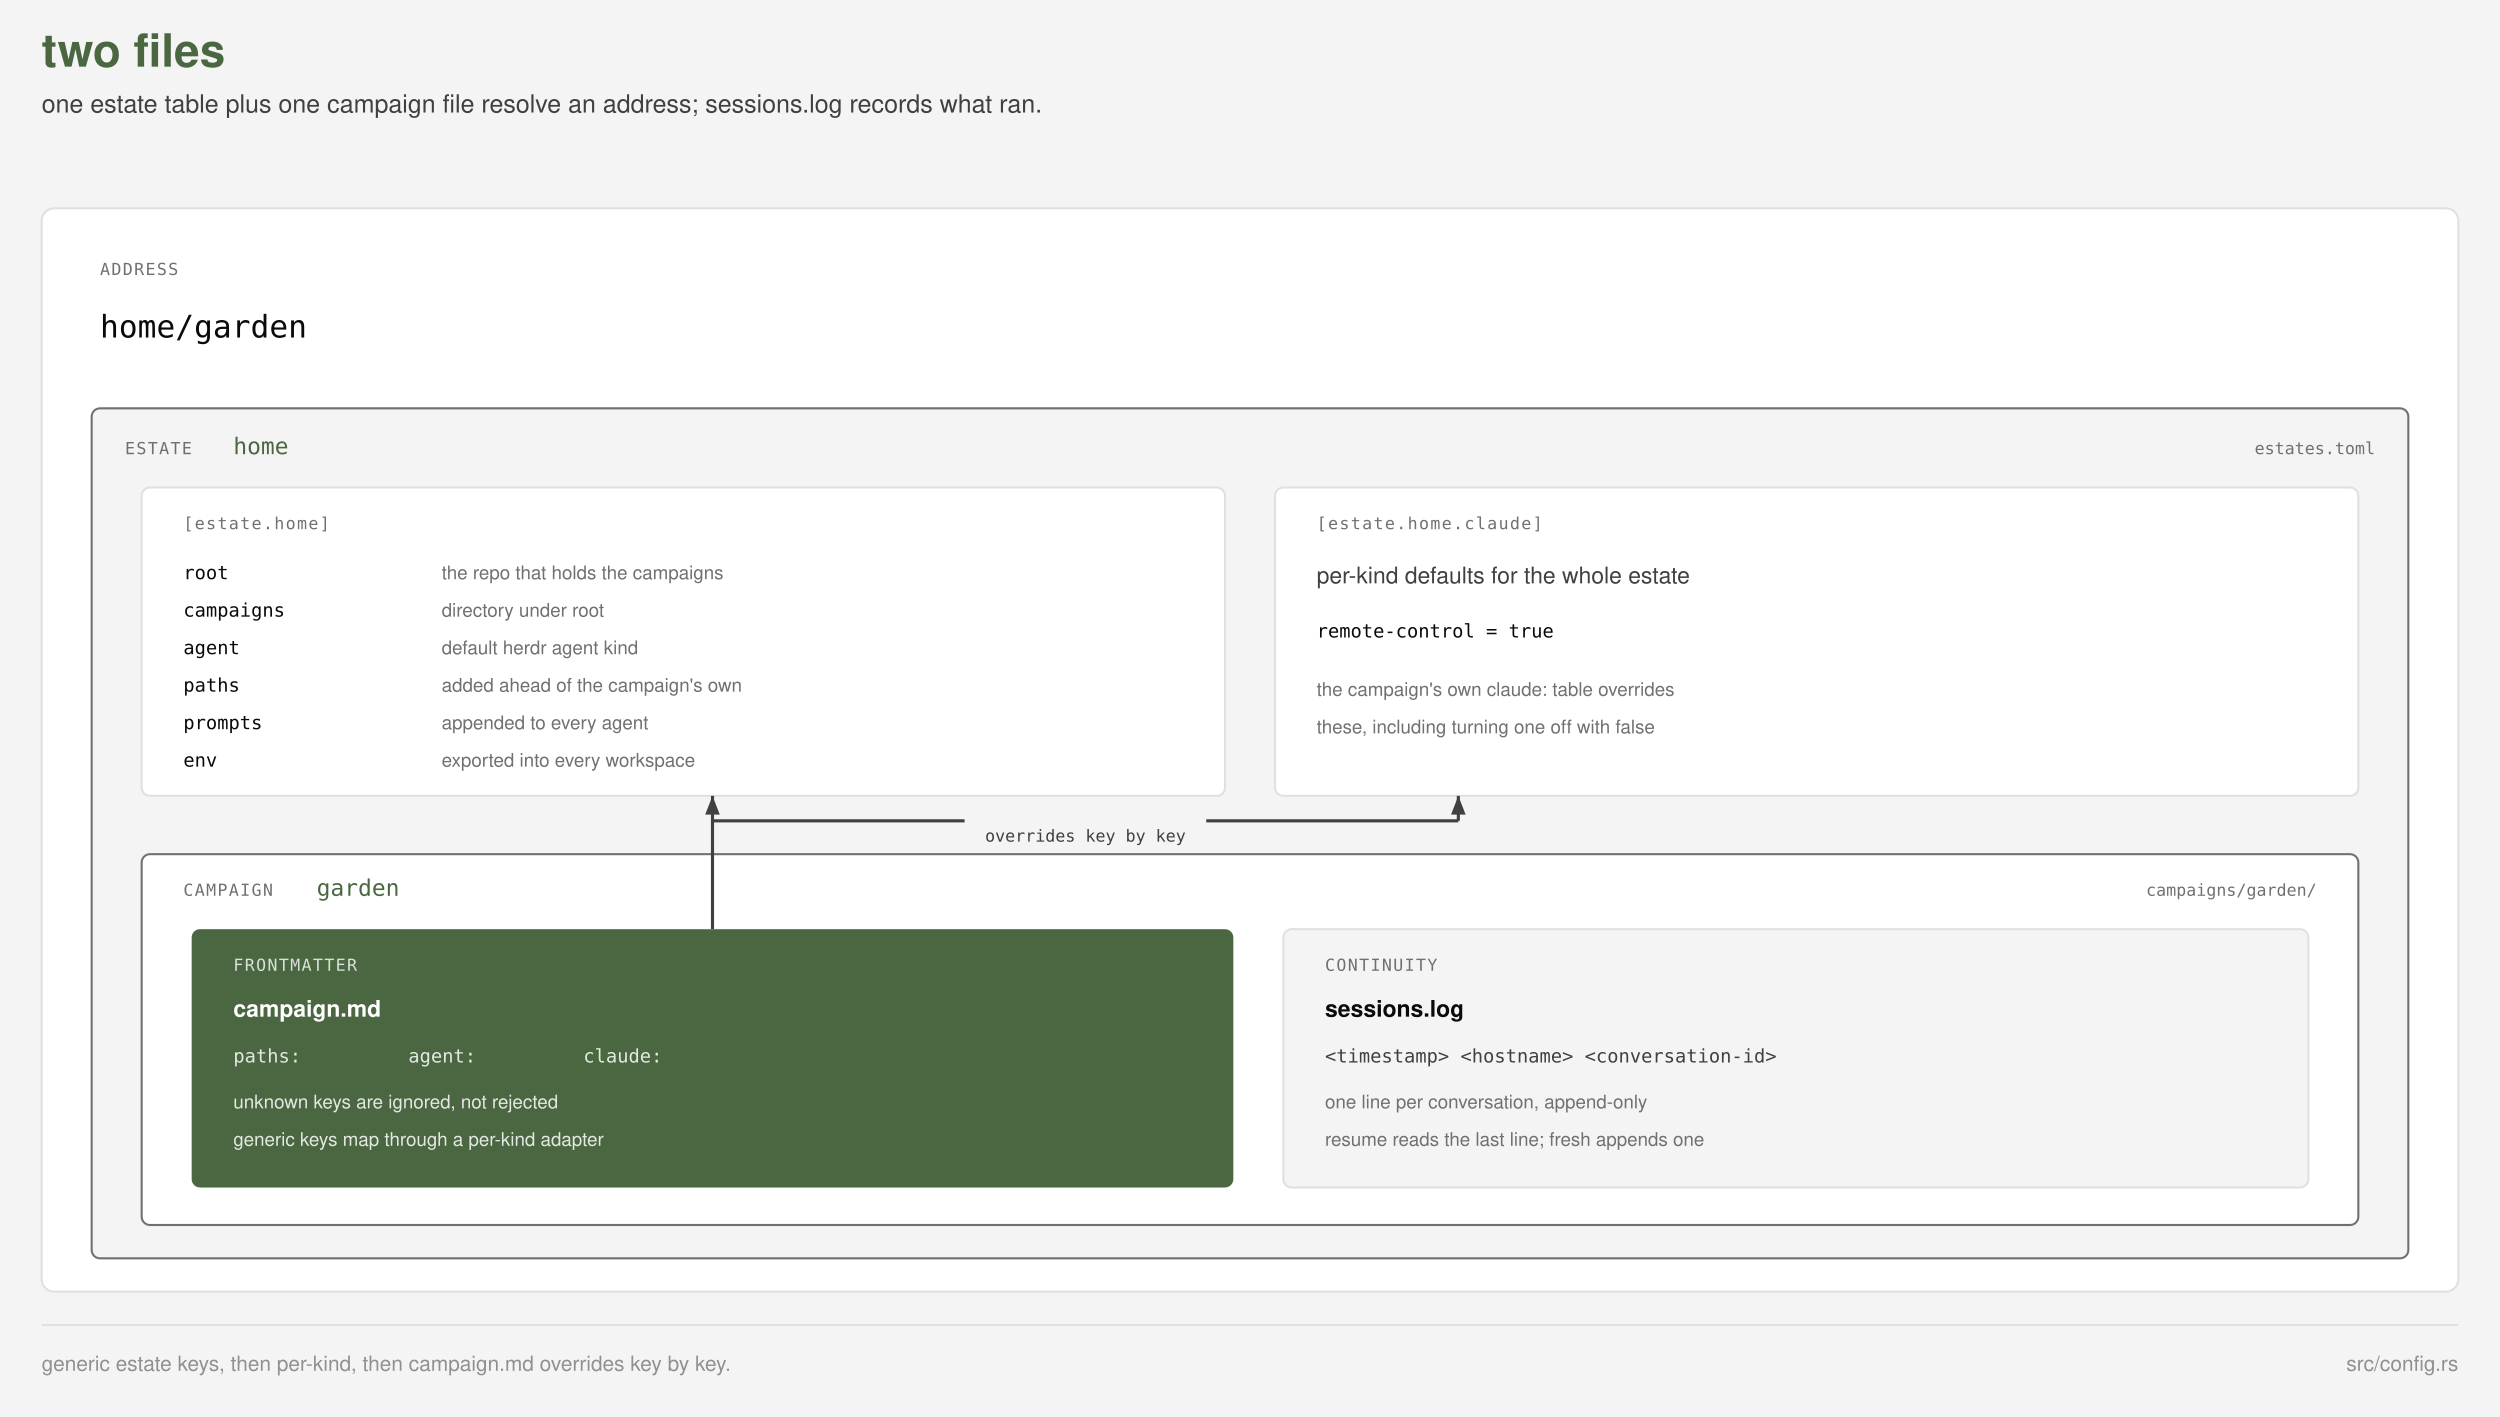
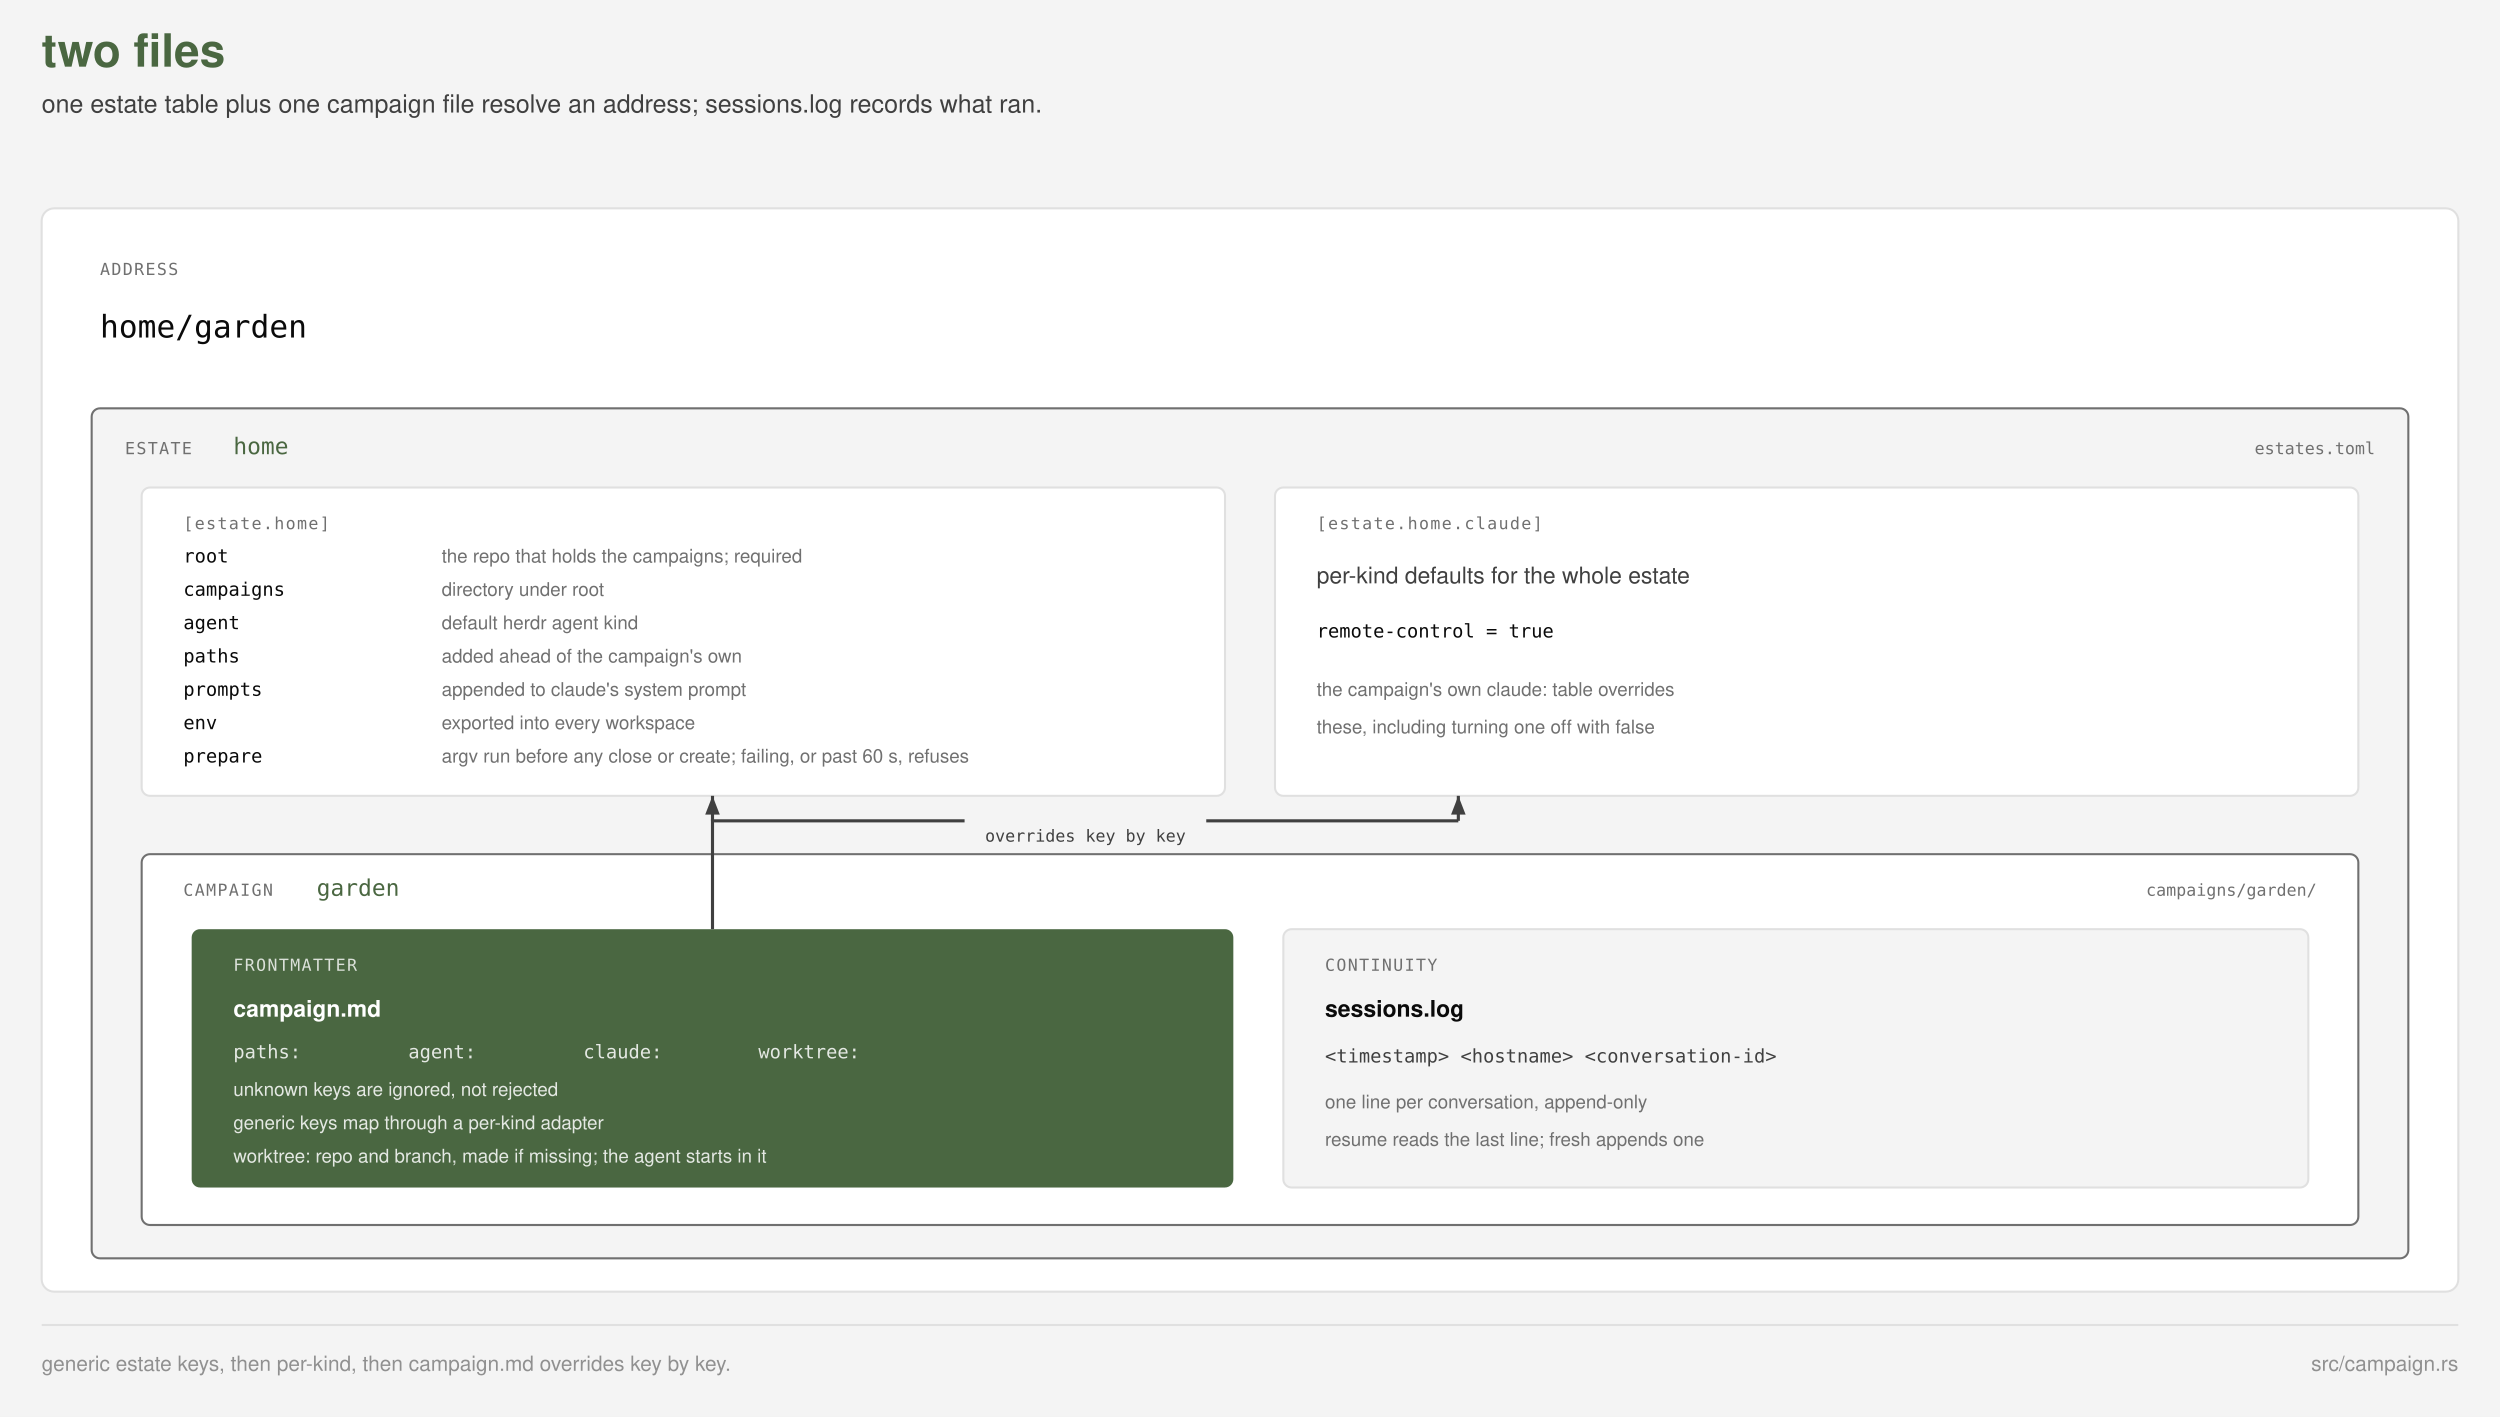
<svg xmlns="http://www.w3.org/2000/svg" viewBox="0 0 1200 680" role="img" font-family="Helvetica, Arial, sans-serif" aria-label="An address names one estate in the table and one campaign directory inside it, where campaign.md overrides the estate's keys one at a time and sessions.log records every conversation beside it.">
  <defs>
    <marker id="two-files-arrow" markerUnits="userSpaceOnUse" markerWidth="9" markerHeight="7" refX="9" refY="3.5" orient="auto">
      <path d="M0,0 L9,3.5 L0,7 Z" fill="#404040" />
    </marker>
  </defs>
  <rect x="0" y="0" width="1200" height="680" fill="#f4f4f4" />
  <text x="20" y="32" font-size="22" font-weight="700" fill="#4a6741">two files</text>
  <text x="20" y="54" font-size="12" fill="#404040">one estate table plus one campaign file resolve an address; sessions.log records what ran.</text>
  <g font-family="Helvetica, Arial, sans-serif" transform="translate(0,80)">
    <rect x="20" y="20" width="1160" height="520" rx="6" fill="#ffffff" stroke="#e0e0e0" stroke-width="1" />
    <text x="48" y="52" font-size="8" fill="#707070" font-family="Menlo, monospace" letter-spacing="0.08em">ADDRESS</text>
    <text x="48" y="82" font-size="15" fill="#0a0a0a" font-family="Menlo, monospace">home/garden</text>
    <rect x="44" y="116" width="1112" height="408" rx="4" fill="#f4f4f4" stroke="#707070" stroke-width="1" />
    <text x="60" y="138" font-size="8" fill="#707070" font-family="Menlo, monospace" letter-spacing="0.08em">ESTATE</text>
    <text x="112" y="138" font-size="11" fill="#4a6741" font-family="Menlo, monospace">home</text>
    <text x="1140" y="138" text-anchor="end" font-size="8" fill="#707070" font-family="Menlo, monospace">estates.toml</text>
    <rect x="68" y="154" width="520" height="148" rx="4" fill="#ffffff" stroke="#e0e0e0" stroke-width="1" />
    <text x="88" y="174" font-size="8" fill="#707070" font-family="Menlo, monospace" letter-spacing="0.08em">[estate.home]</text>
-     <text x="88" y="198" font-size="9" fill="#0a0a0a" font-family="Menlo, monospace">root</text>
-     <text x="212" y="198" font-size="9" fill="#707070">the repo that holds the campaigns</text>
-     <text x="88" y="216" font-size="9" fill="#0a0a0a" font-family="Menlo, monospace">campaigns</text>
-     <text x="212" y="216" font-size="9" fill="#707070">directory under root</text>
-     <text x="88" y="234" font-size="9" fill="#0a0a0a" font-family="Menlo, monospace">agent</text>
-     <text x="212" y="234" font-size="9" fill="#707070">default herdr agent kind</text>
-     <text x="88" y="252" font-size="9" fill="#0a0a0a" font-family="Menlo, monospace">paths</text>
-     <text x="212" y="252" font-size="9" fill="#707070">added ahead of the campaign's own</text>
-     <text x="88" y="270" font-size="9" fill="#0a0a0a" font-family="Menlo, monospace">prompts</text>
-     <text x="212" y="270" font-size="9" fill="#707070">appended to every agent</text>
-     <text x="88" y="288" font-size="9" fill="#0a0a0a" font-family="Menlo, monospace">env</text>
-     <text x="212" y="288" font-size="9" fill="#707070">exported into every workspace</text>
+     <text x="88" y="190" font-size="9" fill="#0a0a0a" font-family="Menlo, monospace">root</text>
+     <text x="212" y="190" font-size="9" fill="#707070">the repo that holds the campaigns; required</text>
+     <text x="88" y="206" font-size="9" fill="#0a0a0a" font-family="Menlo, monospace">campaigns</text>
+     <text x="212" y="206" font-size="9" fill="#707070">directory under root</text>
+     <text x="88" y="222" font-size="9" fill="#0a0a0a" font-family="Menlo, monospace">agent</text>
+     <text x="212" y="222" font-size="9" fill="#707070">default herdr agent kind</text>
+     <text x="88" y="238" font-size="9" fill="#0a0a0a" font-family="Menlo, monospace">paths</text>
+     <text x="212" y="238" font-size="9" fill="#707070">added ahead of the campaign's own</text>
+     <text x="88" y="254" font-size="9" fill="#0a0a0a" font-family="Menlo, monospace">prompts</text>
+     <text x="212" y="254" font-size="9" fill="#707070">appended to claude's system prompt</text>
+     <text x="88" y="270" font-size="9" fill="#0a0a0a" font-family="Menlo, monospace">env</text>
+     <text x="212" y="270" font-size="9" fill="#707070">exported into every workspace</text>
+     <text x="88" y="286" font-size="9" fill="#0a0a0a" font-family="Menlo, monospace">prepare</text>
+     <text x="212" y="286" font-size="9" fill="#707070">argv run before any close or create; failing, or past 60 s, refuses</text>
    <rect x="612" y="154" width="520" height="148" rx="4" fill="#ffffff" stroke="#e0e0e0" stroke-width="1" />
    <text x="632" y="174" font-size="8" fill="#707070" font-family="Menlo, monospace" letter-spacing="0.08em">[estate.home.claude]</text>
    <text x="632" y="200" font-size="11" fill="#404040">per-kind defaults for the whole estate</text>
    <text x="632" y="226" font-size="9" fill="#0a0a0a" font-family="Menlo, monospace">remote-control = true</text>
    <text x="632" y="254" font-size="9" fill="#707070">the campaign's own claude: table overrides</text>
    <text x="632" y="272" font-size="9" fill="#707070">these, including turning one off with false</text>
    <rect x="68" y="330" width="1064" height="178" rx="4" fill="#ffffff" stroke="#707070" stroke-width="1" />
    <text x="88" y="350" font-size="8" fill="#707070" font-family="Menlo, monospace" letter-spacing="0.08em">CAMPAIGN</text>
    <text x="152" y="350" font-size="11" fill="#4a6741" font-family="Menlo, monospace">garden</text>
    <text x="1112" y="350" text-anchor="end" font-size="8" fill="#707070" font-family="Menlo, monospace">campaigns/garden/</text>
    <rect x="92" y="366" width="500" height="124" rx="4" fill="#4a6741" />
    <text x="112" y="386" font-size="8" fill="#ffffff" opacity="0.8" font-family="Menlo, monospace" letter-spacing="0.08em">FRONTMATTER</text>
    <text x="112" y="408" font-size="11" font-weight="600" fill="#ffffff">campaign.md</text>
-     <text x="112" y="430" font-size="9" fill="#ffffff" opacity="0.85" font-family="Menlo, monospace">paths:</text>
-     <text x="196" y="430" font-size="9" fill="#ffffff" opacity="0.85" font-family="Menlo, monospace">agent:</text>
-     <text x="280" y="430" font-size="9" fill="#ffffff" opacity="0.85" font-family="Menlo, monospace">claude:</text>
-     <text x="112" y="452" font-size="9" fill="#ffffff" opacity="0.85">unknown keys are ignored, not rejected</text>
-     <text x="112" y="470" font-size="9" fill="#ffffff" opacity="0.85">generic keys map through a per-kind adapter</text>
+     <text x="112" y="428" font-size="9" fill="#ffffff" opacity="0.85" font-family="Menlo, monospace">paths:</text>
+     <text x="196" y="428" font-size="9" fill="#ffffff" opacity="0.85" font-family="Menlo, monospace">agent:</text>
+     <text x="280" y="428" font-size="9" fill="#ffffff" opacity="0.85" font-family="Menlo, monospace">claude:</text>
+     <text x="364" y="428" font-size="9" fill="#ffffff" opacity="0.85" font-family="Menlo, monospace">worktree:</text>
+     <text x="112" y="446" font-size="9" fill="#ffffff" opacity="0.85">unknown keys are ignored, not rejected</text>
+     <text x="112" y="462" font-size="9" fill="#ffffff" opacity="0.85">generic keys map through a per-kind adapter</text>
+     <text x="112" y="478" font-size="9" fill="#ffffff" opacity="0.85">worktree: repo and branch, made if missing; the agent starts in it</text>
    <rect x="616" y="366" width="492" height="124" rx="4" fill="#f4f4f4" stroke="#e0e0e0" stroke-width="1" />
    <text x="636" y="386" font-size="8" fill="#707070" font-family="Menlo, monospace" letter-spacing="0.08em">CONTINUITY</text>
    <text x="636" y="408" font-size="11" font-weight="600" fill="#0a0a0a">sessions.log</text>
    <text x="636" y="430" font-size="9" fill="#404040" font-family="Menlo, monospace">&lt;timestamp&gt; &lt;hostname&gt; &lt;conversation-id&gt;</text>
    <text x="636" y="452" font-size="9" fill="#707070">one line per conversation, append-only</text>
    <text x="636" y="470" font-size="9" fill="#707070">resume reads the last line; fresh appends one</text>
    <path d="M342,366 V314 H700" fill="none" stroke="#404040" stroke-width="1.5" />
    <path d="M342,314 V302" fill="none" stroke="#404040" stroke-width="1.5" marker-end="url(#two-files-arrow)" />
    <path d="M700,314 V302" fill="none" stroke="#404040" stroke-width="1.5" marker-end="url(#two-files-arrow)" />
    <rect x="463" y="307" width="116" height="15" fill="#f4f4f4" />
    <text x="521" y="324" text-anchor="middle" font-size="8" fill="#404040" font-family="Menlo, monospace">overrides key by key</text>
  </g>
  <line x1="20" y1="636" x2="1180" y2="636" stroke="#e0e0e0" stroke-width="1" />
  <text x="20" y="658" font-size="10" fill="#909090">generic estate keys, then per-kind, then campaign.md overrides key by key.</text>
-   <text x="1180" y="658" text-anchor="end" font-size="10" fill="#909090">src/config.rs</text>
+   <text x="1180" y="658" text-anchor="end" font-size="10" fill="#909090">src/campaign.rs</text>
</svg>
